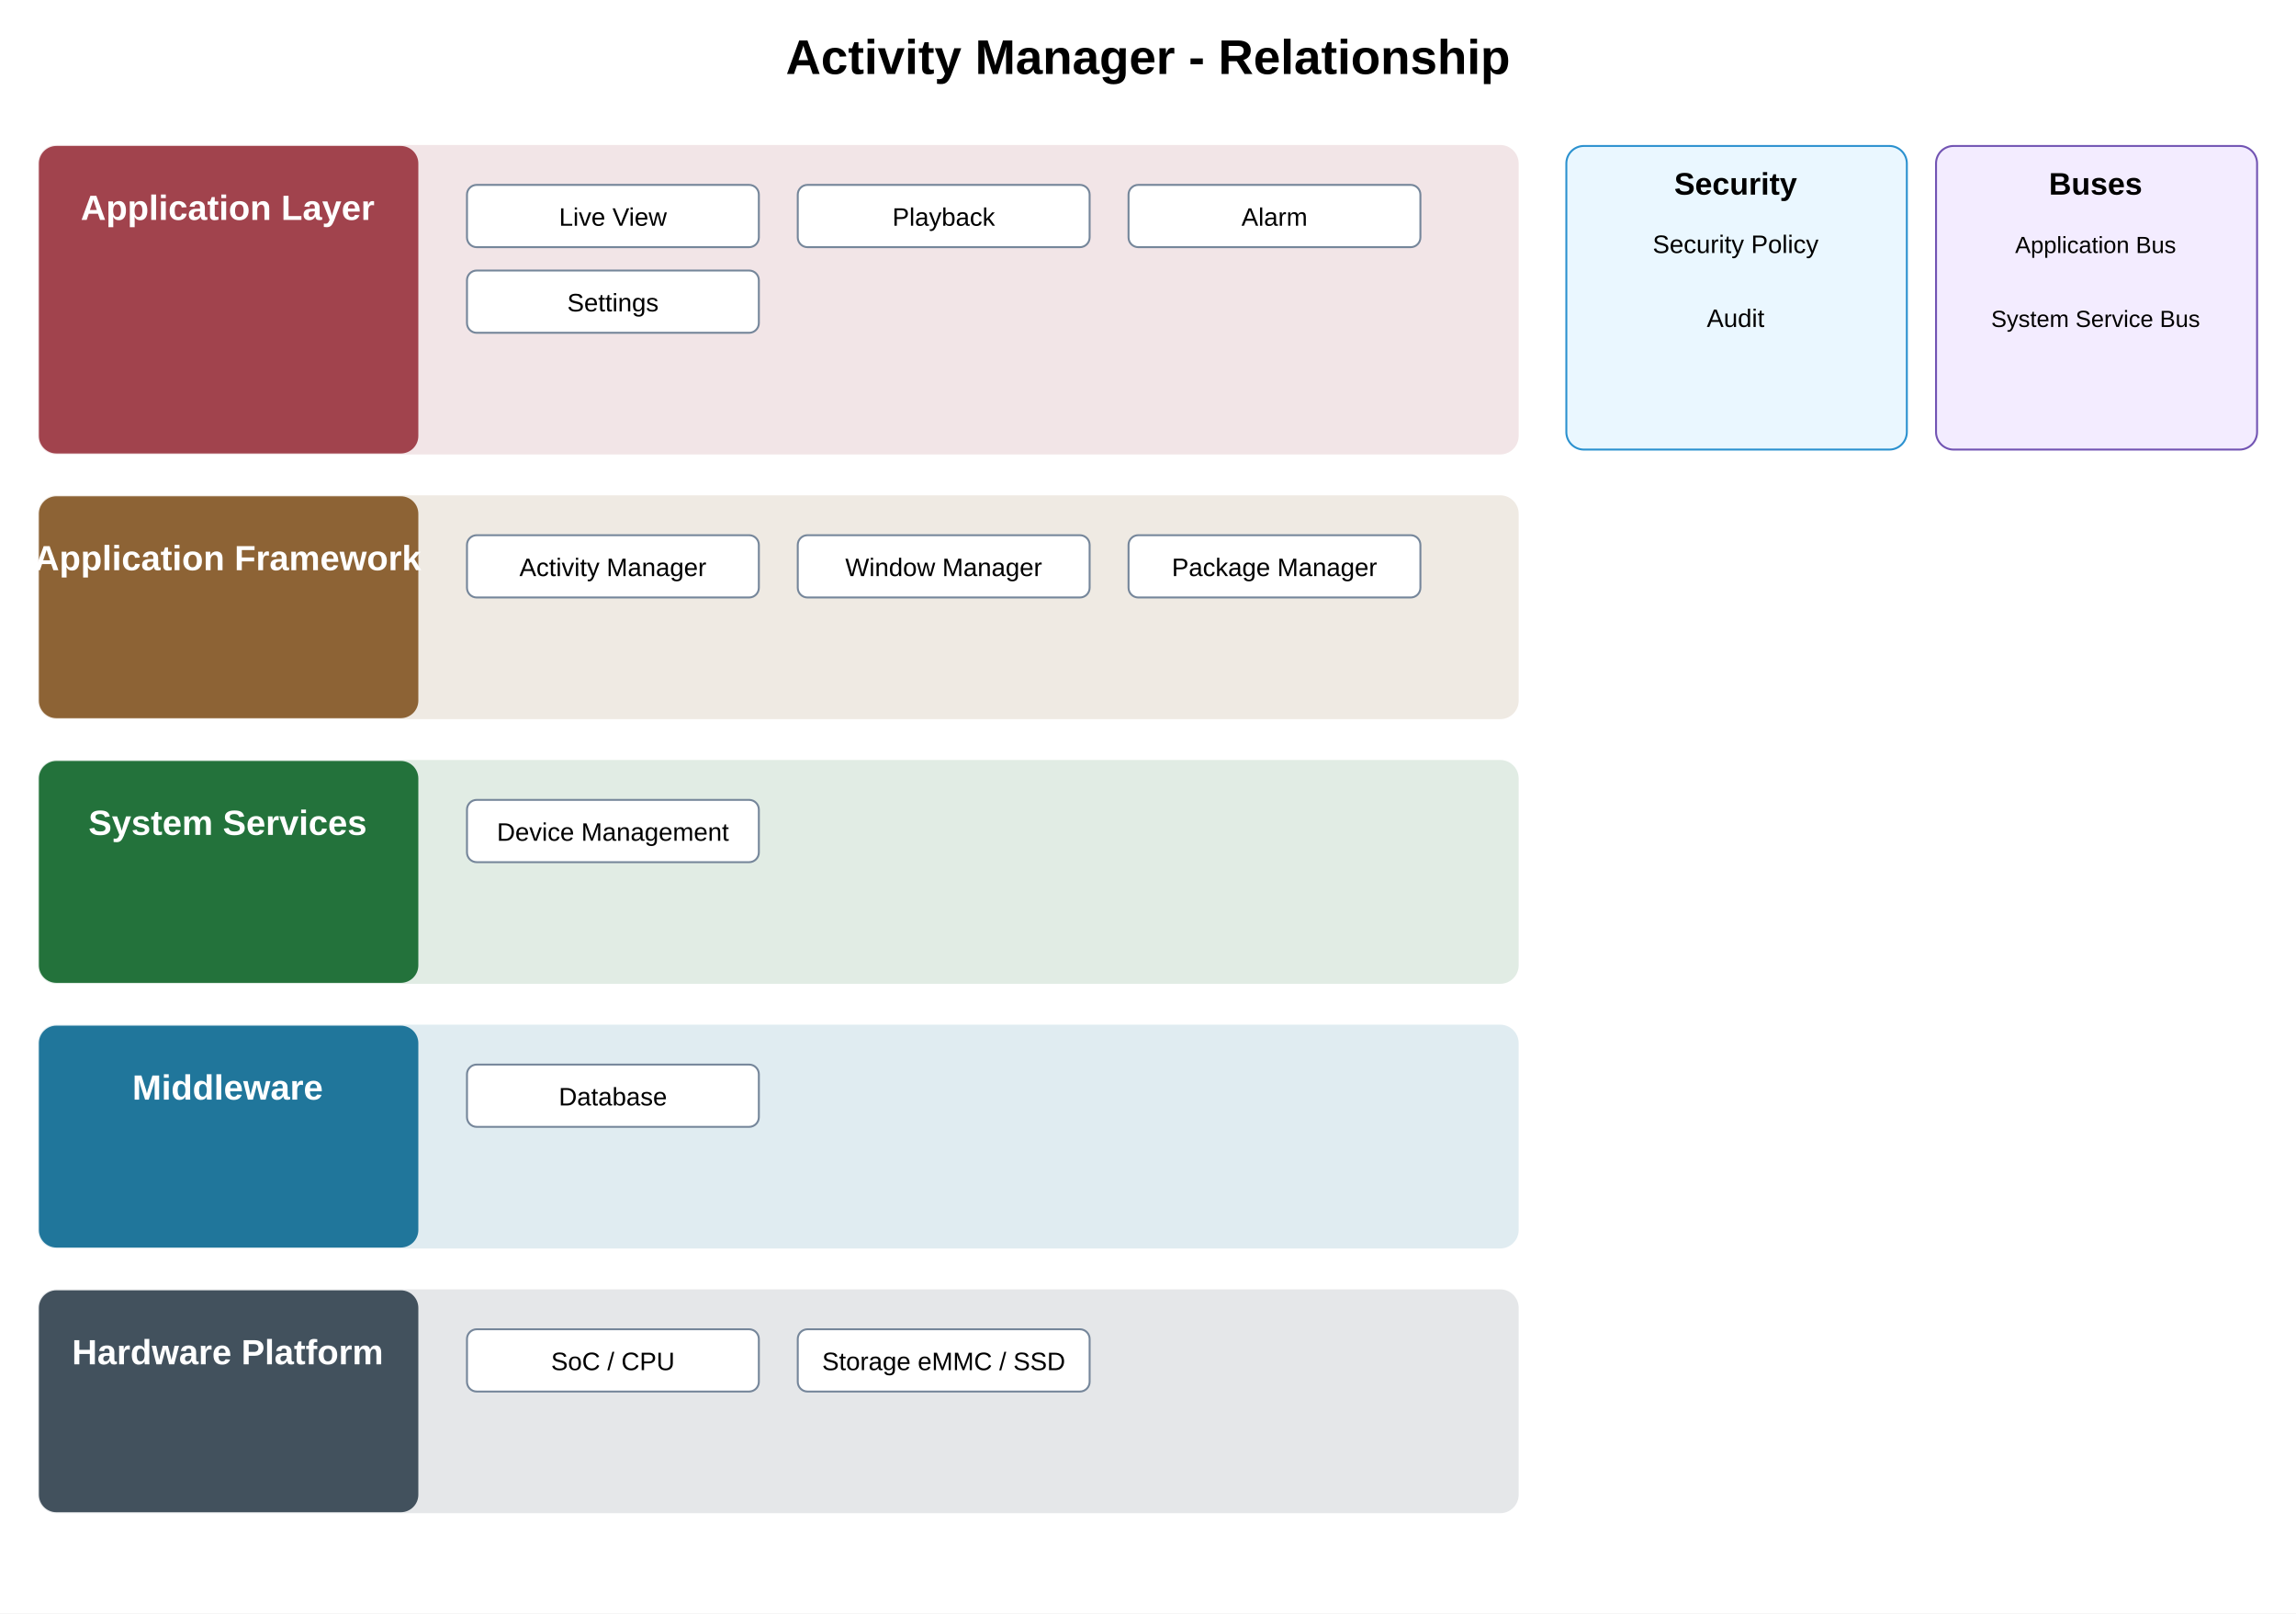
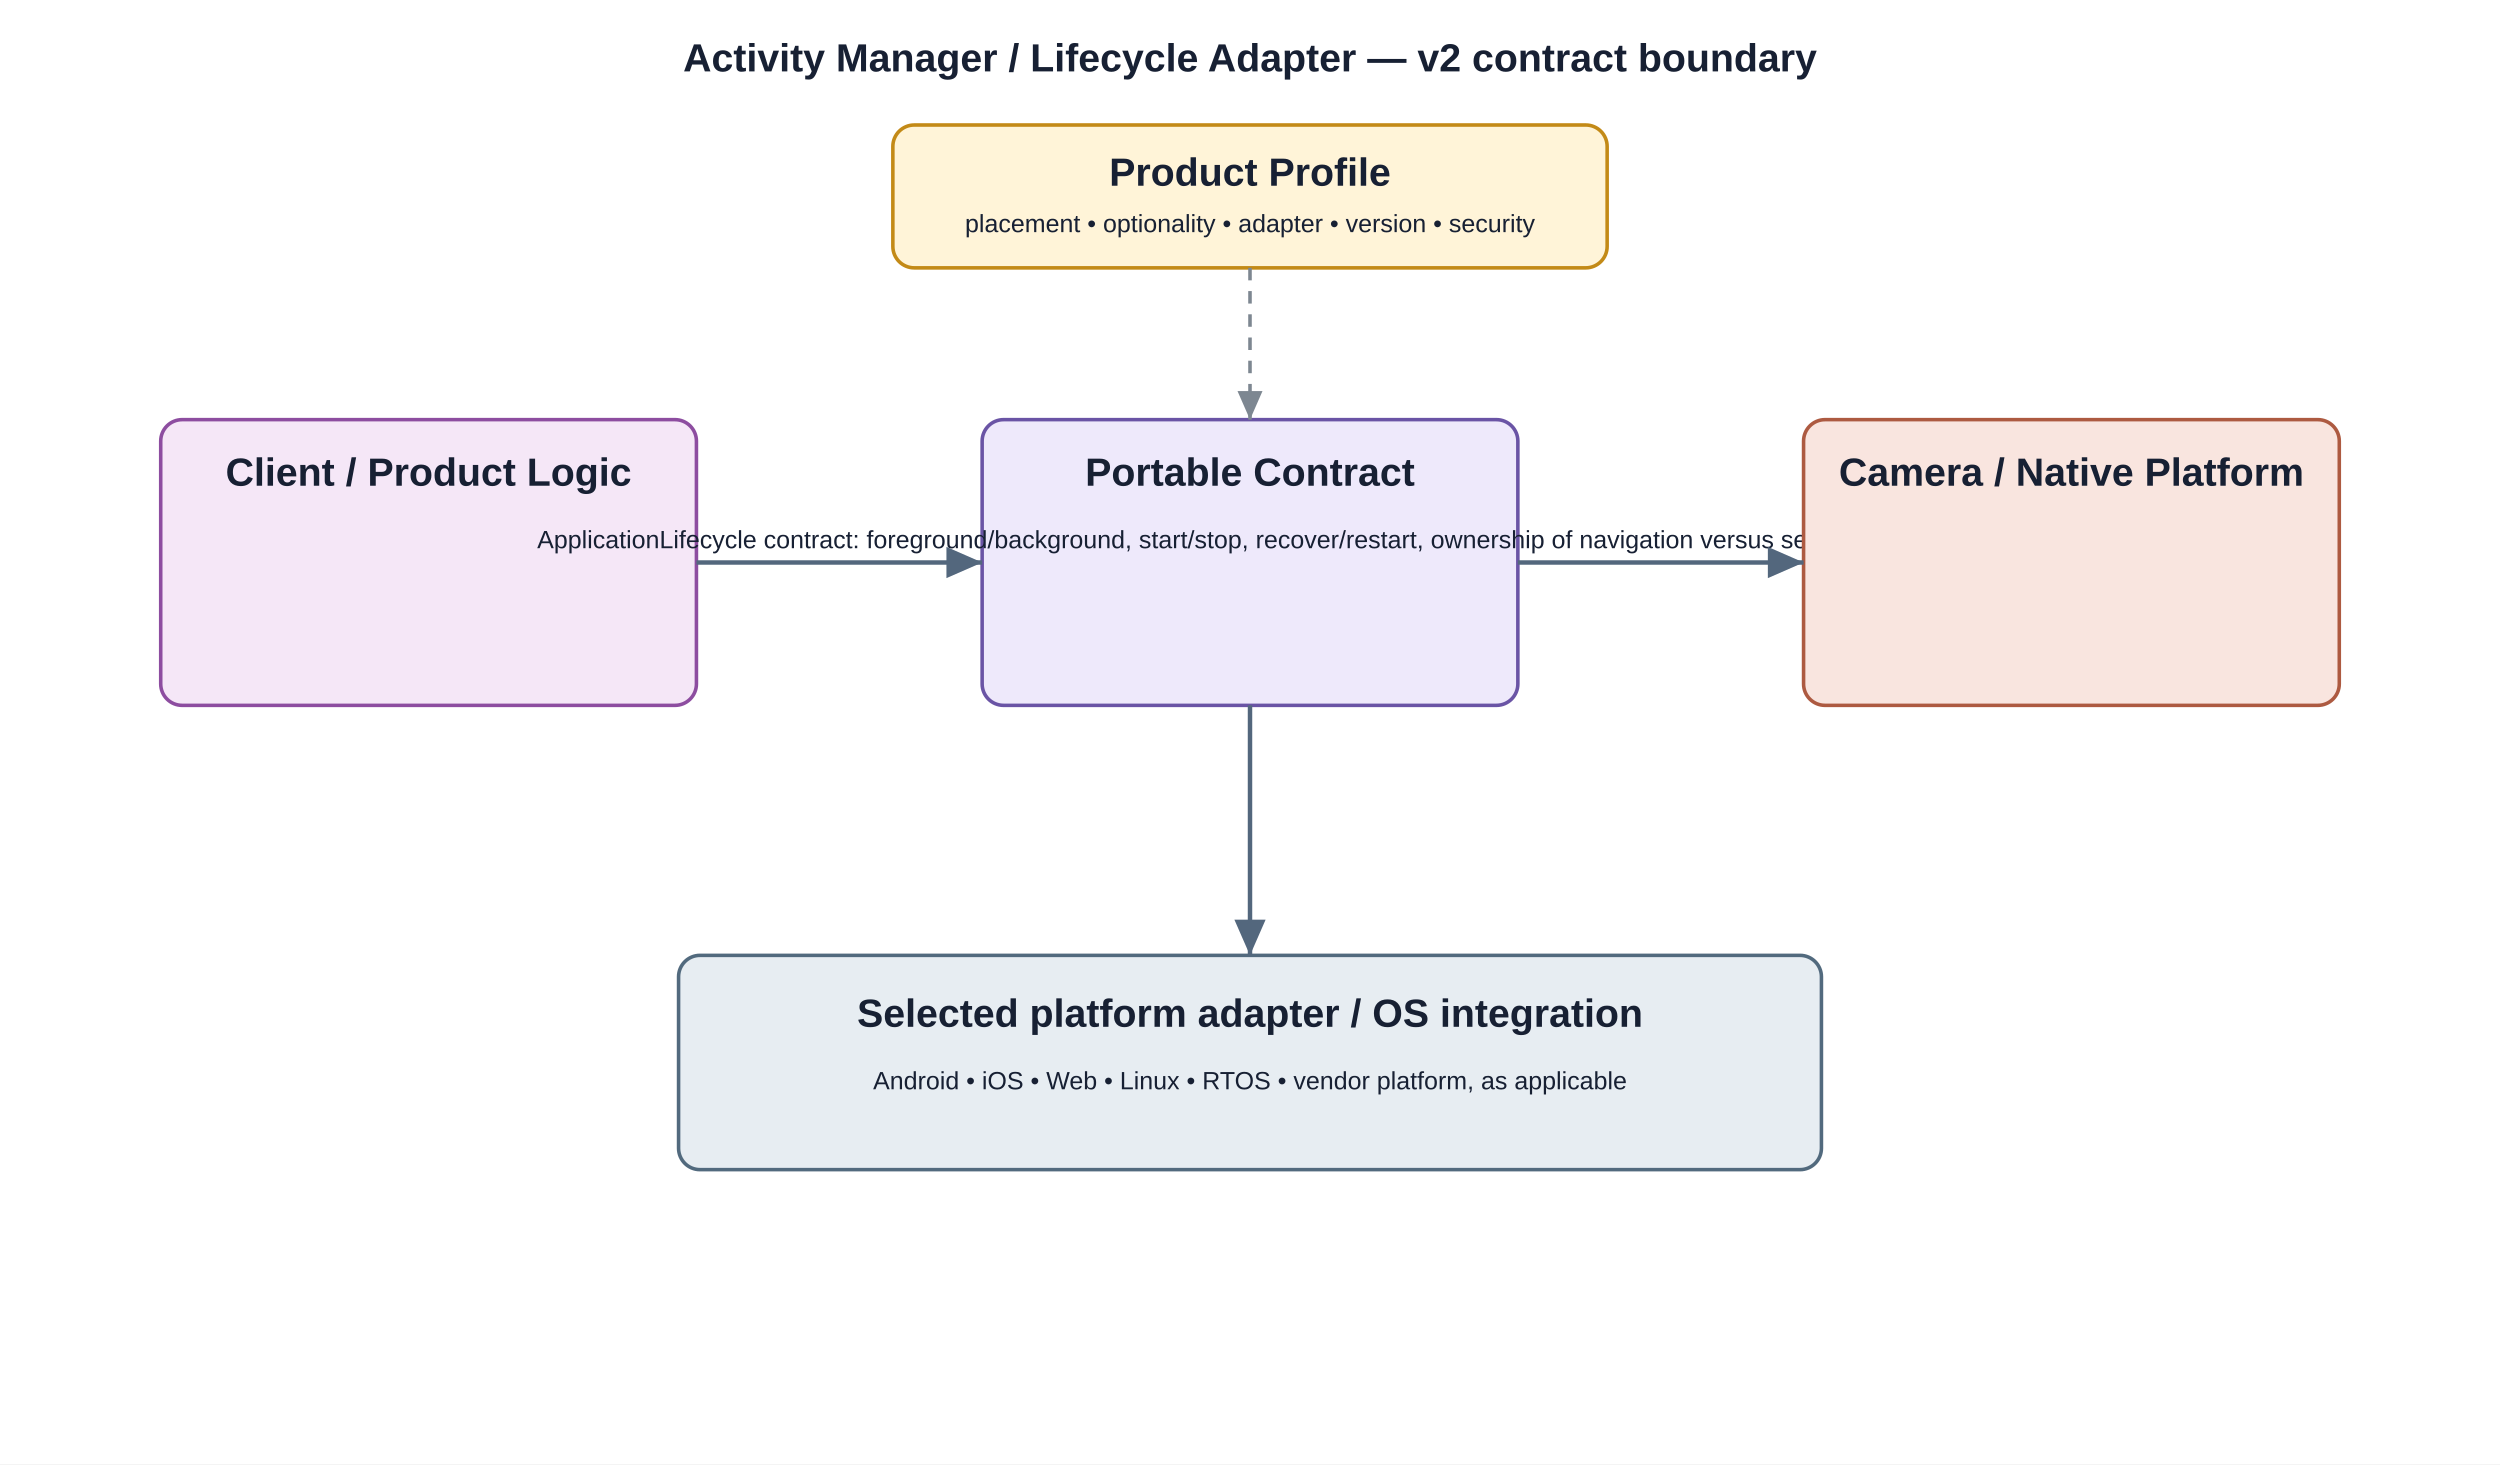
- <svg xmlns="http://www.w3.org/2000/svg" width="1180" height="829">
-   <rect width="100%" height="100%" fill="white" />
-   <text x="590" y="38" font-family="Arial" font-size="25" font-weight="bold" text-anchor="middle">Activity Manager - Relationship</text>
-   <rect x="20" y="75" width="760" height="158" rx="9" fill="#a1434d" opacity=".14" stroke="#a1434d" />
-   <rect x="20" y="75" width="195" height="158" rx="9" fill="#a1434d" />
-   <text x="117" y="113" font-family="Arial" font-size="18" font-weight="bold" fill="white" text-anchor="middle">Application Layer</text>
-   <rect x="240" y="95" width="150" height="32" rx="5" fill="white" stroke="#75869a" />
-   <text x="315" y="116" font-family="Arial" font-size="13" text-anchor="middle">Live View</text>
-   <rect x="410" y="95" width="150" height="32" rx="5" fill="white" stroke="#75869a" />
-   <text x="485" y="116" font-family="Arial" font-size="13" text-anchor="middle">Playback</text>
-   <rect x="580" y="95" width="150" height="32" rx="5" fill="white" stroke="#75869a" />
-   <text x="655" y="116" font-family="Arial" font-size="13" text-anchor="middle">Alarm</text>
-   <rect x="240" y="139" width="150" height="32" rx="5" fill="white" stroke="#75869a" />
-   <text x="315" y="160" font-family="Arial" font-size="13" text-anchor="middle">Settings</text>
-   <rect x="20" y="255" width="760" height="114" rx="9" fill="#8d6335" opacity=".14" stroke="#8d6335" />
-   <rect x="20" y="255" width="195" height="114" rx="9" fill="#8d6335" />
-   <text x="117" y="293" font-family="Arial" font-size="18" font-weight="bold" fill="white" text-anchor="middle">Application Framework</text>
-   <rect x="240" y="275" width="150" height="32" rx="5" fill="white" stroke="#75869a" />
-   <text x="315" y="296" font-family="Arial" font-size="13" text-anchor="middle">Activity Manager</text>
-   <rect x="410" y="275" width="150" height="32" rx="5" fill="white" stroke="#75869a" />
-   <text x="485" y="296" font-family="Arial" font-size="13" text-anchor="middle">Window Manager</text>
-   <rect x="580" y="275" width="150" height="32" rx="5" fill="white" stroke="#75869a" />
-   <text x="655" y="296" font-family="Arial" font-size="13" text-anchor="middle">Package Manager</text>
-   <rect x="20" y="391" width="760" height="114" rx="9" fill="#23723b" opacity=".14" stroke="#23723b" />
-   <rect x="20" y="391" width="195" height="114" rx="9" fill="#23723b" />
-   <text x="117" y="429" font-family="Arial" font-size="18" font-weight="bold" fill="white" text-anchor="middle">System Services</text>
-   <rect x="240" y="411" width="150" height="32" rx="5" fill="white" stroke="#75869a" />
-   <text x="315" y="432" font-family="Arial" font-size="13" text-anchor="middle">Device Management</text>
-   <rect x="20" y="527" width="760" height="114" rx="9" fill="#20769b" opacity=".14" stroke="#20769b" />
-   <rect x="20" y="527" width="195" height="114" rx="9" fill="#20769b" />
-   <text x="117" y="565" font-family="Arial" font-size="18" font-weight="bold" fill="white" text-anchor="middle">Middleware</text>
-   <rect x="240" y="547" width="150" height="32" rx="5" fill="white" stroke="#75869a" />
-   <text x="315" y="568" font-family="Arial" font-size="13" text-anchor="middle">Database</text>
-   <rect x="20" y="663" width="760" height="114" rx="9" fill="#42515d" opacity=".14" stroke="#42515d" />
-   <rect x="20" y="663" width="195" height="114" rx="9" fill="#42515d" />
-   <text x="117" y="701" font-family="Arial" font-size="18" font-weight="bold" fill="white" text-anchor="middle">Hardware Platform</text>
-   <rect x="240" y="683" width="150" height="32" rx="5" fill="white" stroke="#75869a" />
-   <text x="315" y="704" font-family="Arial" font-size="13" text-anchor="middle">SoC / CPU</text>
-   <rect x="410" y="683" width="150" height="32" rx="5" fill="white" stroke="#75869a" />
-   <text x="485" y="704" font-family="Arial" font-size="13" text-anchor="middle">Storage eMMC / SSD</text>
-   <rect x="805" y="75" width="175" height="156" rx="9" fill="#eaf7ff" stroke="#2b91cf" />
-   <text x="892" y="100" font-family="Arial" font-size="16" font-weight="bold" text-anchor="middle">Security</text>
-   <text x="892" y="130" font-family="Arial" font-size="13" text-anchor="middle">Security Policy</text>
-   <text x="892" y="168" font-family="Arial" font-size="13" text-anchor="middle">Audit</text>
-   <rect x="995" y="75" width="165" height="156" rx="9" fill="#f3ecff" stroke="#7254b3" />
-   <text x="1077" y="100" font-family="Arial" font-size="16" font-weight="bold" text-anchor="middle">Buses</text>
-   <text x="1077" y="130" font-family="Arial" font-size="12" text-anchor="middle">Application Bus</text>
-   <text x="1077" y="168" font-family="Arial" font-size="12" text-anchor="middle">System Service Bus</text>
+ <svg xmlns="http://www.w3.org/2000/svg" width="1400" height="820">
+   <defs>
+     <style>text{font-family:Arial;fill:#172033}.h{font-size:22px;font-weight:bold}.t{font-size:14px}.p{fill:#fff4d8;stroke:#c38a17;stroke-width:2}.client{fill:#f5e7f7;stroke:#8d4da0;stroke-width:2}.camera{fill:#f9e5df;stroke:#ad5a41;stroke-width:2}.adapter{fill:#eee9fb;stroke:#6a54a5;stroke-width:2}.os{fill:#e7edf2;stroke:#526a7e;stroke-width:2}.x{fill:white;stroke:#718297;stroke-width:2}.a{stroke:#53677d;stroke-width:2.5;fill:none;marker-end:url(#a)}.o{stroke:#7d8791;stroke-width:2;stroke-dasharray:7 6;fill:none;marker-end:url(#o)}</style>
+     <marker id="a" markerWidth="10" markerHeight="10" refX="8" refY="3.5" orient="auto">
+       <polygon points="0 0,8 3.5,0 7" fill="#53677d" />
+     </marker>
+     <marker id="o" markerWidth="10" markerHeight="10" refX="8" refY="3.5" orient="auto">
+       <polygon points="0 0,8 3.5,0 7" fill="#7d8791" />
+     </marker>
+   </defs>
+   <rect width="1400" height="820" fill="white" />
+   <text x="700" y="40" class="h" text-anchor="middle">Activity Manager / Lifecycle Adapter — v2 contract boundary</text>
+   <rect x="500" y="70" width="400" height="80" rx="12" class="p" />
+   <text x="700" y="104" class="h" text-anchor="middle">Product Profile</text>
+   <text x="700" y="130" class="t" text-anchor="middle">placement • optionality • adapter • version • security</text>
+   <rect x="90" y="235" width="300" height="160" rx="12" class="client" />
+   <text x="240" y="272" class="h" text-anchor="middle">Client / Product Logic</text>
+   <rect x="550" y="235" width="300" height="160" rx="12" class="adapter" />
+   <text x="700" y="272" class="h" text-anchor="middle">Portable Contract</text>
+   <text x="700" y="307" class="t" text-anchor="middle">ApplicationLifecycle contract: foreground/background, start/stop, recover/restart, ownership of navigation versus service lifecycle.</text>
+   <rect x="1010" y="235" width="300" height="160" rx="12" class="camera" />
+   <text x="1160" y="272" class="h" text-anchor="middle">Camera / Native Platform</text>
+   <path d="M390 315 L550 315" class="a" />
+   <path d="M850 315 L1010 315" class="a" />
+   <path d="M700 150 L700 235" class="o" />
+   <rect x="380" y="535" width="640" height="120" rx="12" class="os" />
+   <text x="700" y="575" class="h" text-anchor="middle">Selected platform adapter / OS integration</text>
+   <text x="700" y="610" class="t" text-anchor="middle">Android • iOS • Web • Linux • RTOS • vendor platform, as applicable</text>
+   <path d="M700 395 L700 535" class="a" />
</svg>
